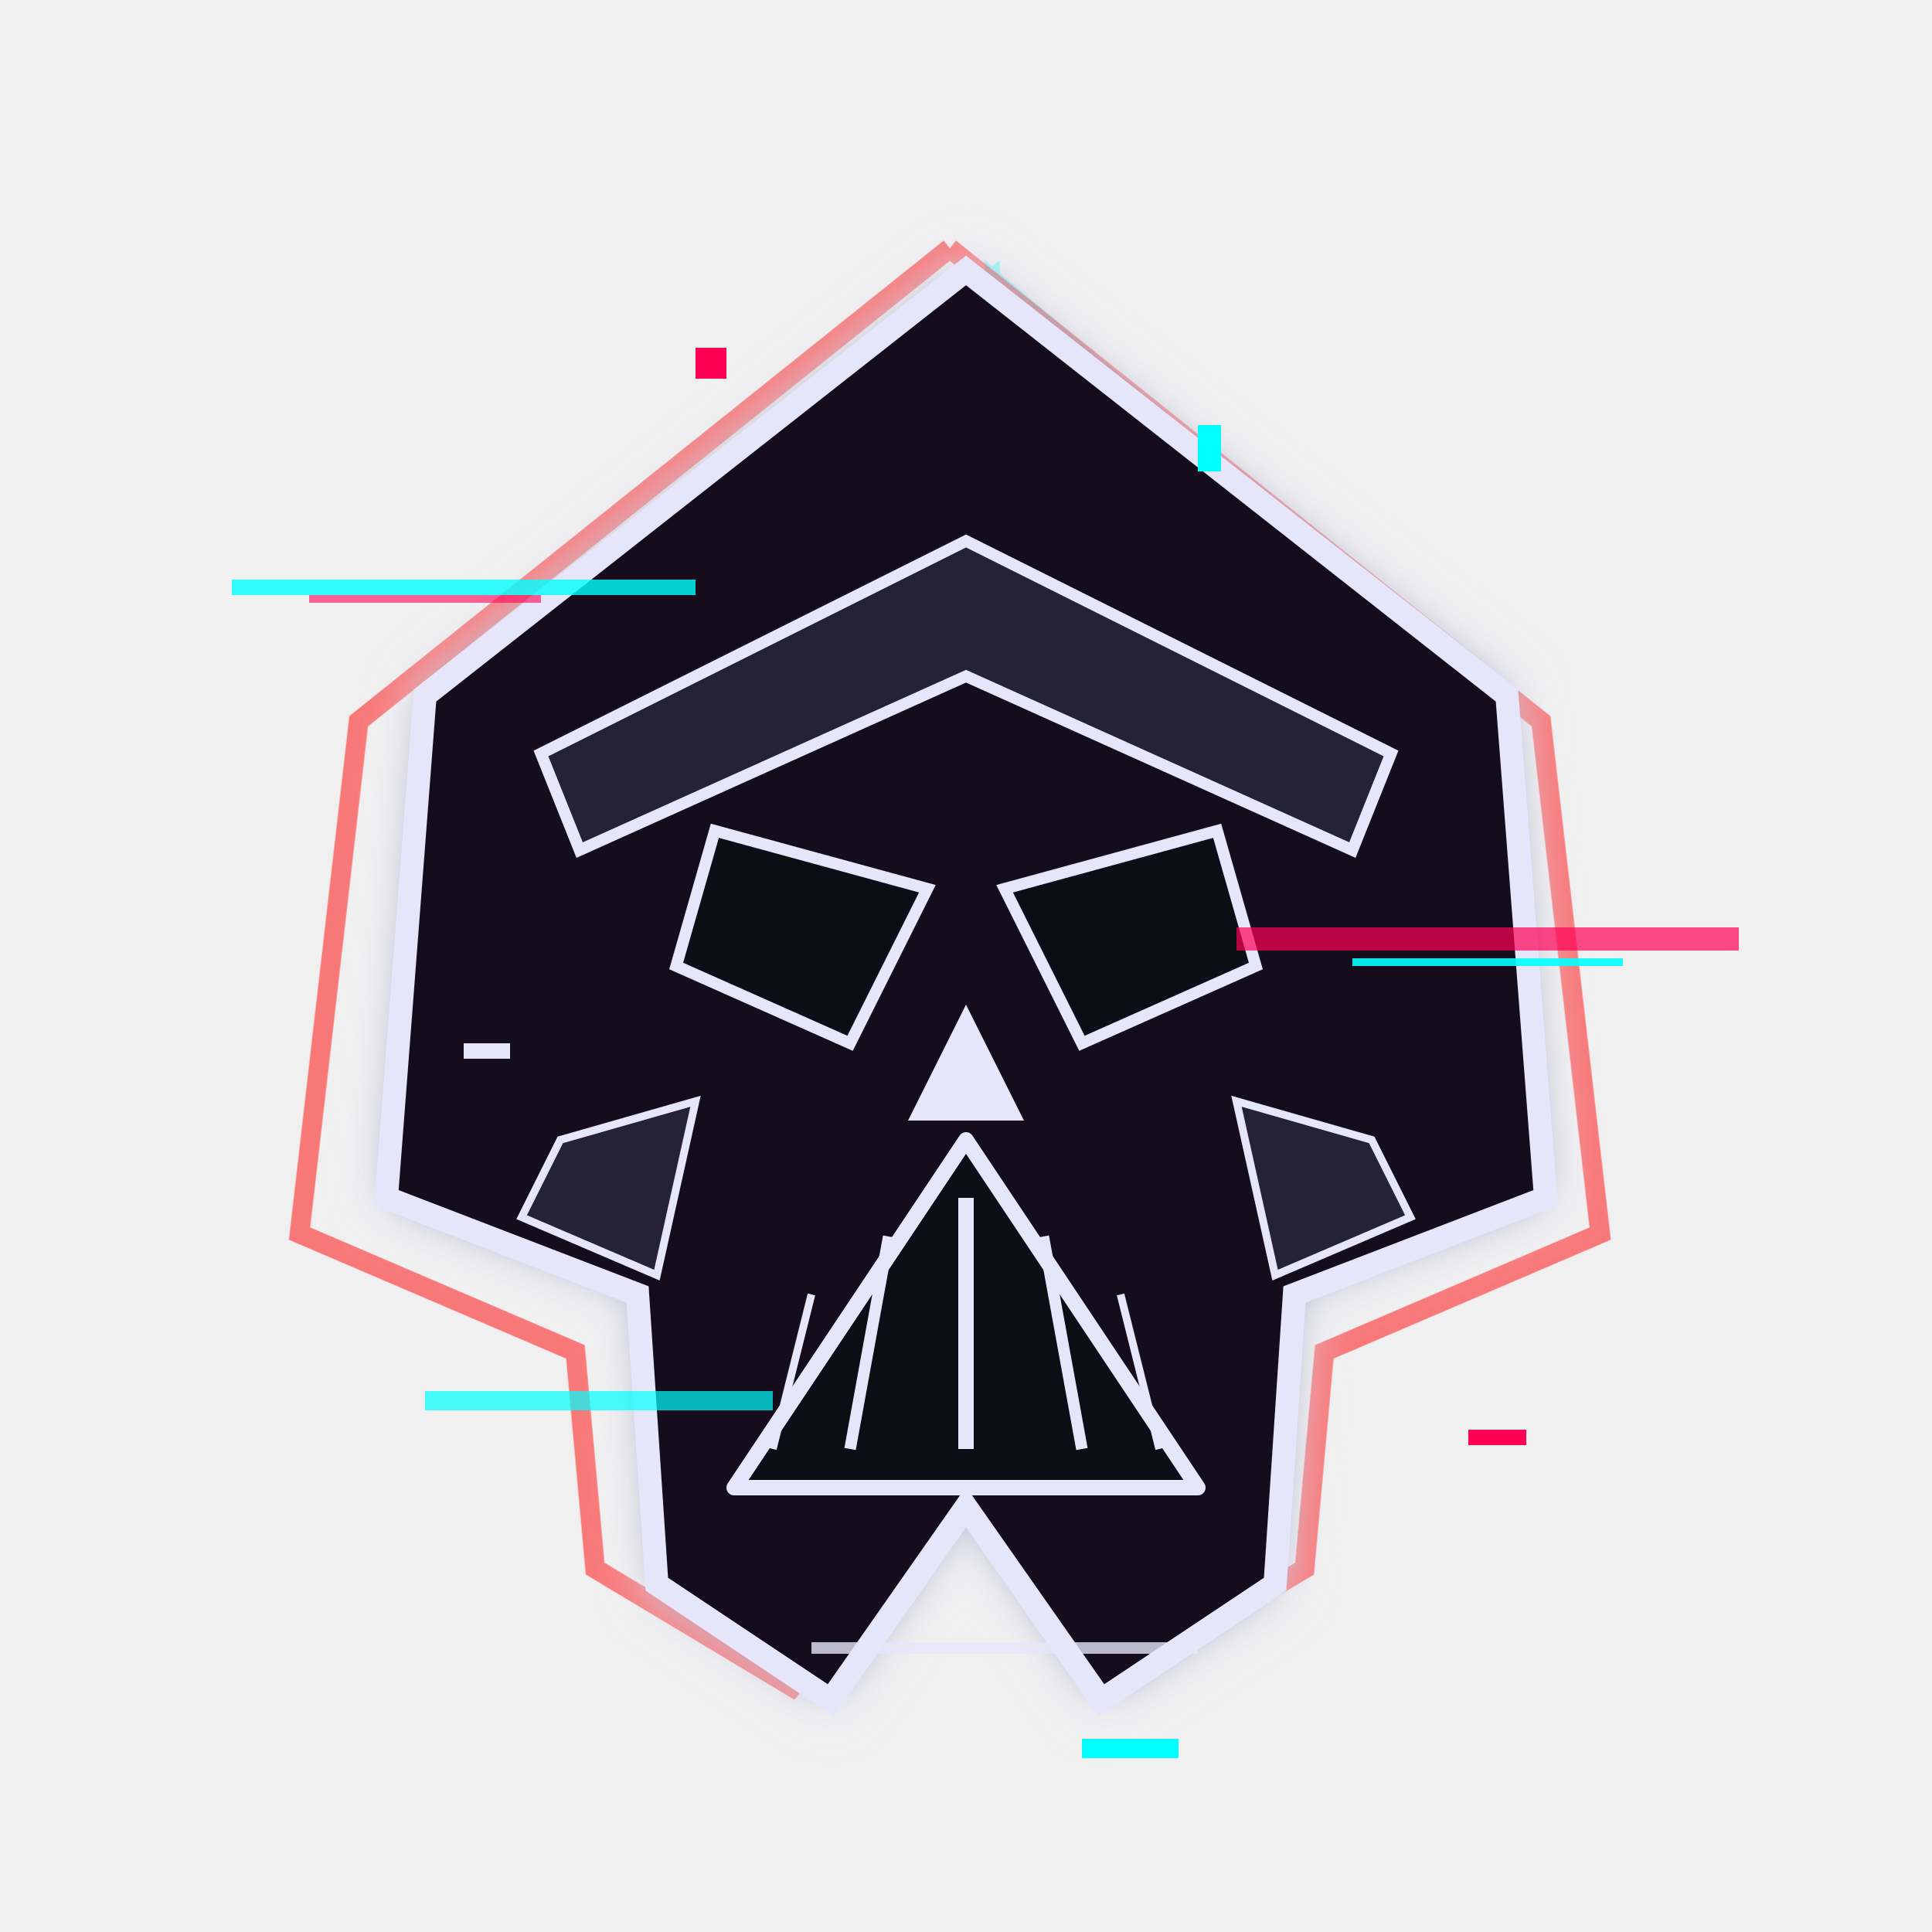
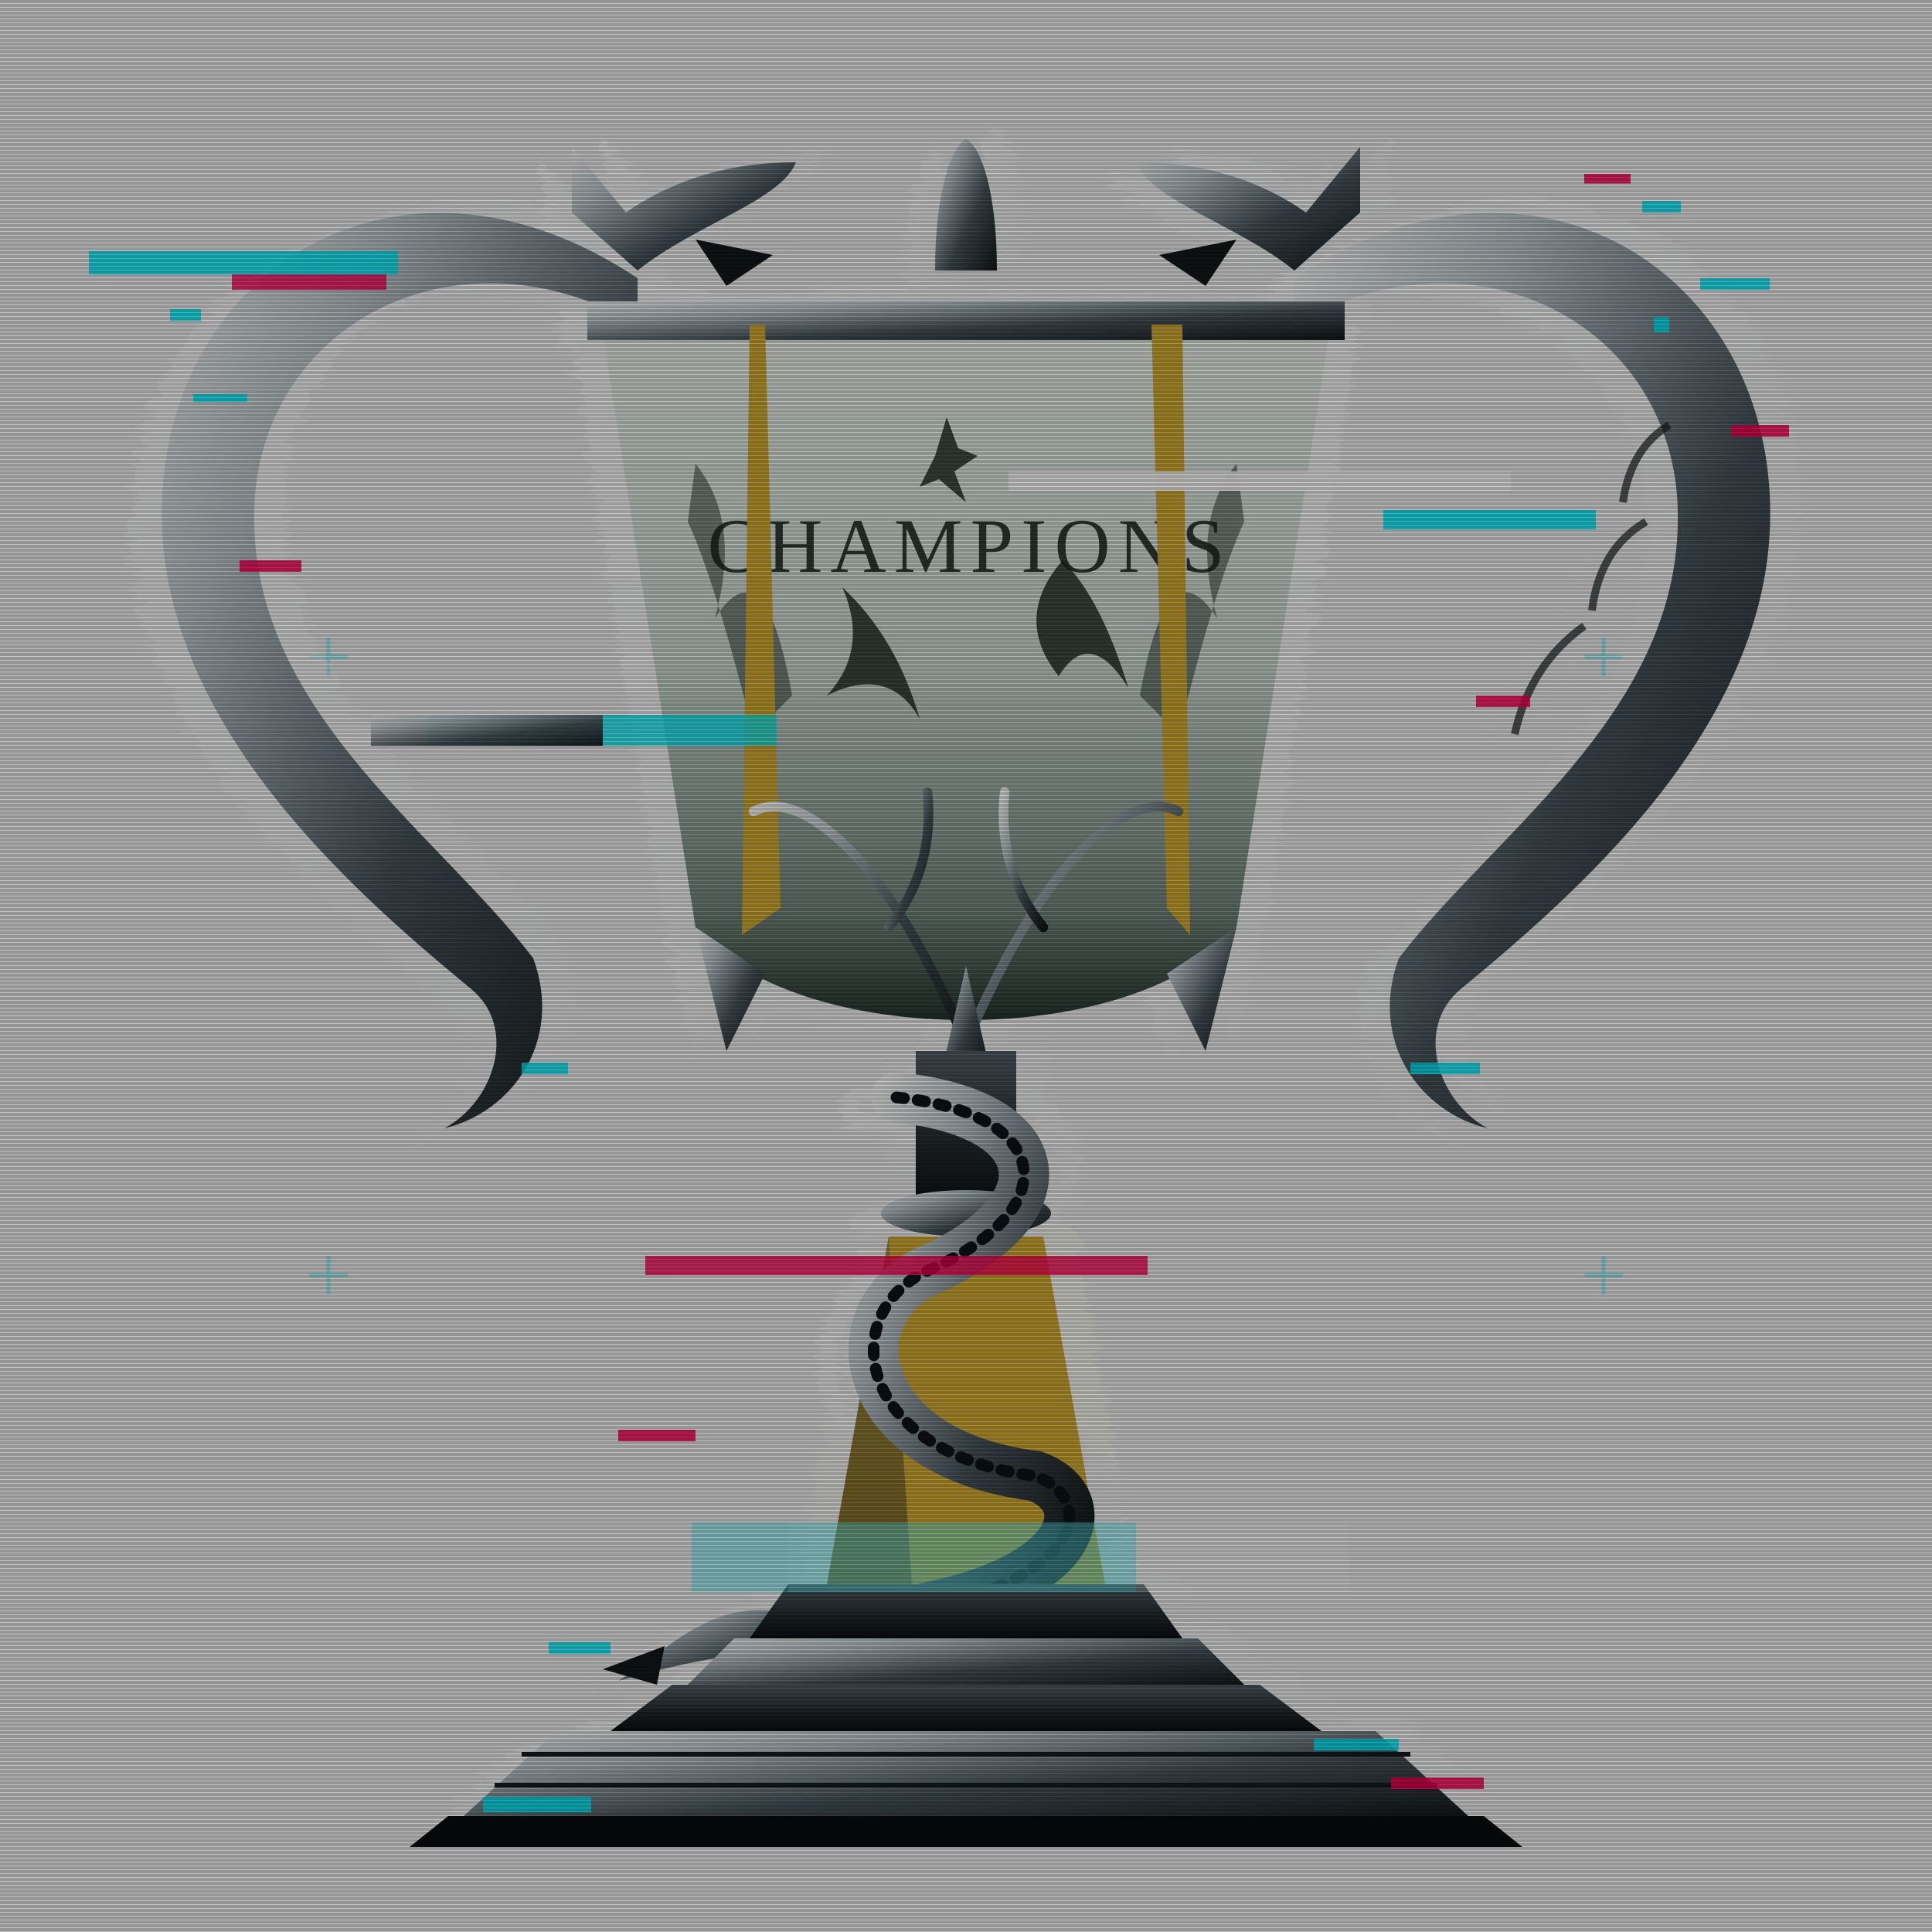
<svg xmlns="http://www.w3.org/2000/svg" viewBox="0 0 500 500" width="500" height="500">
  <defs>
-     <radialGradient id="bg-glow" cx="50%" cy="50%" r="60%">
-       <stop offset="0%" stop-color="#150d2a" />
-       <stop offset="60%" stop-color="#07040d" />
-       <stop offset="100%" stop-color="#020105" />
-     </radialGradient>
-     <filter id="neon-glow" x="-20%" y="-20%" width="140%" height="140%">
-       <feGaussianBlur stdDeviation="6" result="blur" />
-       <feMerge>
-         <feMergeNode in="blur" />
-         <feMergeNode in="SourceGraphic" />
-       </feMerge>
+     <linearGradient id="chalice-glass" x1="0%" y1="0%" x2="0%" y2="100%">
+       <stop offset="0%" stop-color="#eff4ed" />
+       <stop offset="50%" stop-color="#cfdcd4" />
+       <stop offset="85%" stop-color="#73867c" />
+       <stop offset="100%" stop-color="#24332c" />
+     </linearGradient>
+     <linearGradient id="metal-sheen" x1="0%" y1="0%" x2="100%" y2="100%">
+       <stop offset="0%" stop-color="#ffffff" />
+       <stop offset="25%" stop-color="#c1cbcf" />
+       <stop offset="60%" stop-color="#49555c" />
+       <stop offset="100%" stop-color="#14181a" />
+     </linearGradient>
+     <linearGradient id="metal-dark" x1="0%" y1="0%" x2="0%" y2="100%">
+       <stop offset="0%" stop-color="#556066" />
+       <stop offset="60%" stop-color="#22282c" />
+       <stop offset="100%" stop-color="#0b0e10" />
+     </linearGradient>
+     <pattern id="scanlines" width="100" height="1" patternUnits="userSpaceOnUse">
+       <line x1="0" y1="0" x2="100" y2="0" stroke="#000000" stroke-width="1.8" opacity="0.38" />
+     </pattern>
+     <filter id="glitch-distort" x="-20%" y="-20%" width="140%" height="140%">
+       <feTurbulence type="fractalNoise" baseFrequency="0.035 0.85" numOctaves="1" result="noise" />
+       <feDisplacementMap in="SourceGraphic" in2="noise" scale="9" xChannelSelector="R" yChannelSelector="G" />
    </filter>
-     <filter id="glitch-red" x="-10%" y="-10%" width="120%" height="120%">
-       <feOffset dx="-3" dy="1" result="offset" />
-       <feColorMatrix type="matrix" values="1 0 0 0 1  0 0 0 0 0  0 0 0 0 0  0 0 0 1 0" />
-     </filter>
-     <filter id="glitch-cyan" x="-10%" y="-10%" width="120%" height="120%">
-       <feOffset dx="4" dy="-2" result="offset" />
-       <feColorMatrix type="matrix" values="0 0 0 0 0  0 1 0 0 1  0 0 1 0 1  0 0 0 1 0" />
-     </filter>
+     <g id="trophy-cup">
+       <path d="M 165 72                 C 105 32, 45 68, 42 128                 C 39 184, 88 228, 122 256                 C 134 266, 128 285, 115 292                C 132 288, 146 270, 138 248                C 112 214, 62 182, 66 128                C 70 82, 120 58, 165 84 Z" fill="url(#metal-sheen)" />
+       <path d="M 165 70 C 180 58, 202 52, 206 42 C 186 42, 172 48, 162 55 L 148 38 L 148 55 Z" fill="url(#metal-sheen)" />
+       <path d="M 180 62 L 200 66 L 188 74 Z" fill="#14181a" />
+       <path d="M 335 72                 C 395 32, 455 68, 458 128                 C 461 184, 412 228, 378 256                 C 366 266, 372 285, 385 292                C 368 288, 354 270, 362 248                C 388 214, 438 182, 434 128                C 430 82, 380 58, 335 84 Z" fill="url(#metal-sheen)" />
+       <path d="M 335 70 C 320 58, 298 52, 294 42 C 314 42, 328 48, 338 55 L 352 38 L 352 55 Z" fill="url(#metal-sheen)" />
+       <path d="M 320 62 L 300 66 L 312 74 Z" fill="#14181a" />
+       <path d="M 432 110 Q 422 116 420 130 M 426 135 Q 414 142 412 158 M 410 162 Q 396 172 392 190" stroke="#161c20" stroke-width="2" fill="none" opacity="0.7" />
+       <path d="M 242 70 C 242 50, 246 38, 250 36 C 254 38, 258 50, 258 70 Z" fill="url(#metal-sheen)" />
+       <path d="M 155 80 L 345 80 L 320 240 C 295 272, 205 272, 180 240 Z" fill="url(#chalice-glass)" />
+       <g fill="#18241d" opacity="0.8">
+         <path d="M 245 108 L 248 116 L 253 118 L 247 122 L 250 130 L 243 124 L 238 126 L 242 118 Z" />
+         <path d="M 218 152 Q 225 168 214 180 Q 230 172 238 186 Q 232 165 218 152 Z" />
+         <path d="M 275 145 Q 262 160 274 175 Q 282 162 292 178 Q 285 155 275 145 Z" />
+         <path d="M 180 120 Q 192 135 185 160 Q 198 140 205 180 L 195 190 Q 185 150 178 135 Z" opacity="0.6" />
+         <path d="M 320 120 Q 308 135 315 160 Q 302 140 295 180 L 305 190 Q 315 150 322 135 Z" opacity="0.6" />
+       </g>
+       <text x="250" y="148" text-anchor="middle" font-family="'Times New Roman', serif" font-size="20" letter-spacing="2" fill="#1b241e" opacity="0.88">CHAMPIONS</text>
+       <path d="M 152 78 Q 170 78 188 78 Q 206 78 224 78 Q 237 78 250 78 Q 263 78 276 78 Q 294 78 312 78 Q 330 78 348 78 L 348 88 Q 330 88 312 88 Q 294 88 276 88 Q 263 88 250 88 Q 237 88 224 88 Q 206 88 188 88 Q 170 88 152 88 Z" fill="url(#metal-sheen)" />
+       <path d="M 198 84 L 202 235 L 192 242 L 194 84 Z" fill="#D4AF37" />
+       <path d="M 298 84 L 302 235 L 308 242 L 306 84 Z" fill="#D4AF37" />
+       <g stroke="url(#metal-sheen)" stroke-width="2.5" fill="none" stroke-linecap="round">
+         <path d="M 250 270 Q 235 235 220 220 Q 205 205 195 210" />
+         <path d="M 230 240 Q 242 225 240 205" />
+         <path d="M 250 270 Q 265 235 280 220 Q 295 205 305 210" />
+         <path d="M 270 240 Q 258 225 260 205" />
+       </g>
+       <polygon points="180,240 188,272 198,252" fill="url(#metal-sheen)" />
+       <polygon points="320,240 312,272 302,252" fill="url(#metal-sheen)" />
+       <polygon points="250,250 244,276 256,276" fill="url(#metal-sheen)" />
+       <rect x="237" y="272" width="26" height="42" fill="url(#metal-dark)" />
+       <ellipse cx="250" cy="314" rx="22" ry="6" fill="url(#metal-sheen)" />
+       <polygon points="230,320 270,320 286,410 214,410" fill="#D4AF37" />
+       <polygon points="230,320 236,410 214,410" fill="url(#metal-dark)" opacity="0.4" />
+       <path d="M 232 284                 C 272 288, 276 312, 242 328                 C 216 338, 220 376, 268 382                 C 284 388, 280 408, 240 416" fill="none" stroke="url(#metal-sheen)" stroke-width="13" stroke-linecap="round" />
+       <path d="M 232 284                 C 272 288, 276 312, 242 328                 C 216 338, 220 376, 268 382                 C 284 388, 280 408, 240 416" fill="none" stroke="#0e1317" stroke-width="3" stroke-dasharray="2 3.5" stroke-linecap="round" />
+       <path d="M 205 418 C 185 412, 172 428, 160 435 C 178 430, 195 426, 216 428 Z" fill="url(#metal-sheen)" />
+       <polygon points="172,426 156,432 170,436" fill="#14181a" />
+       <polygon points="204,410 296,410 306,424 194,424" fill="url(#metal-dark)" />
+       <polygon points="190,424 310,424 322,436 178,436" fill="url(#metal-sheen)" />
+       <polygon points="174,436 326,436 342,448 158,448" fill="url(#metal-dark)" />
+       <polygon points="144,448 356,448 380,470 120,470" fill="url(#metal-sheen)" />
+       <polygon points="116,470 384,470 394,478 106,478" fill="#080b0e" />
+       <line x1="135" y1="454" x2="365" y2="454" stroke="#161c20" stroke-width="1.2" />
+       <line x1="128" y1="462" x2="372" y2="462" stroke="#161c20" stroke-width="1.2" />
+     </g>
  </defs>
-   <g filter="url(#glitch-cyan)" opacity="0.4" transform="scale(0.98) translate(8, 5)">
-     <polygon points="250,70 380,180 390,300 340,320 250,260" fill="none" stroke="#00ffff" stroke-width="4" />
-     <polygon points="250,70 120,180 110,300 160,320 250,260" fill="none" stroke="#00ffff" stroke-width="4" />
-     <polygon points="200,210 240,225 215,255" fill="#00ffff" />
-     <polygon points="300,210 260,225 285,255" fill="#00ffff" />
-     <polygon points="250,275 220,330 280,330" fill="none" stroke="#00ffff" stroke-width="6" />
+   <g stroke="#00f0ff" stroke-width="1" opacity="0.35">
+     <path d="M 85 165 L 85 175 M 80 170 L 90 170" />
+     <path d="M 415 165 L 415 175 M 410 170 L 420 170" />
+     <path d="M 415 325 L 415 335 M 410 330 L 420 330" />
+     <path d="M 85 325 L 85 335 M 80 330 L 90 330" />
  </g>
-   <g filter="url(#glitch-red)" opacity="0.5" transform="scale(1.02) translate(-6, -3)">
-     <path d="M 250,65 L 400,185 L 415,315 L 345,345 L 340,400 L 290,430 L 250,380" fill="none" stroke="#ff0055" stroke-width="5" stroke-linejoin="miter" />
-     <path d="M 250,65 L 100,185 L 85,315 L 155,345 L 160,400 L 210,430 L 250,380" fill="none" stroke="#ff0055" stroke-width="5" stroke-linejoin="miter" />
-     <polygon points="250,285 205,365 295,365" fill="#ff0055" />
+   <g color="#00f0ff" transform="translate(-8, 3)" opacity="0.75" style="mix-blend-mode: screen;" filter="url(#glitch-distort)">
+     <use href="#trophy-cup" />
  </g>
-   <g filter="url(#neon-glow)">
-     <path d="M 250,70               L 390,180 L 400,310 L 335,335 L 330,410 L 285,440 L 250,390               L 215,440 L 170,410 L 165,335 L 100,310 L 110,180 Z" fill="#13111c" stroke="#e6e6fa" stroke-width="6" stroke-linejoin="miter" />
-     <path d="M 140,195 L 250,140 L 360,195 L 350,220 L 250,175 L 150,220 Z" fill="#252136" stroke="#e6e6fa" stroke-width="3" />
-     <polygon points="185,215 240,230 220,270 175,250" fill="#0c0a12" stroke="#e6e6fa" stroke-width="3" />
-     <polygon points="315,215 260,230 280,270 325,250" fill="#0c0a12" stroke="#e6e6fa" stroke-width="3" />
-     <polygon points="250,260 235,290 265,290" fill="#e6e6fa" />
-     <polygon points="250,295 190,385 310,385" fill="#0c0a12" stroke="#e6e6fa" stroke-width="4" stroke-linejoin="round" />
-     <line x1="250" y1="310" x2="250" y2="375" stroke="#e6e6fa" stroke-width="4" />
-     <line x1="230" y1="320" x2="220" y2="375" stroke="#e6e6fa" stroke-width="3" />
-     <line x1="210" y1="335" x2="200" y2="375" stroke="#e6e6fa" stroke-width="2" />
-     <line x1="270" y1="320" x2="280" y2="375" stroke="#e6e6fa" stroke-width="3" />
-     <line x1="290" y1="335" x2="300" y2="375" stroke="#e6e6fa" stroke-width="2" />
-     <polygon points="145,295 180,285 170,330 135,315" fill="#252136" stroke="#e6e6fa" stroke-width="2" />
-     <polygon points="355,295 320,285 330,330 365,315" fill="#252136" stroke="#e6e6fa" stroke-width="2" />
+   <g color="#ff0055" transform="translate(8, -3)" opacity="0.75" style="mix-blend-mode: screen;" filter="url(#glitch-distort)">
+     <use href="#trophy-cup" />
  </g>
-   <rect x="60" y="150" width="120" height="4" fill="#00ffff" opacity="0.8" />
-   <rect x="80" y="154" width="60" height="2" fill="#ff0055" opacity="0.6" />
-   <rect x="320" y="240" width="130" height="6" fill="#ff0055" opacity="0.7" />
-   <rect x="350" y="248" width="70" height="2" fill="#00ffff" opacity="0.9" />
-   <rect x="110" y="360" width="90" height="5" fill="#00ffff" opacity="0.7" />
-   <rect x="210" y="425" width="100" height="3" fill="#e6e6fa" opacity="0.8" />
-   <rect x="180" y="90" width="8" height="8" fill="#ff0055" />
-   <rect x="310" y="110" width="6" height="12" fill="#00ffff" />
-   <rect x="120" y="270" width="12" height="4" fill="#e6e6fa" />
-   <rect x="380" y="370" width="15" height="4" fill="#ff0055" />
-   <rect x="280" y="450" width="25" height="5" fill="#00ffff" />
+   <use href="#trophy-cup" />
+   <rect x="35" y="65" width="80" height="6" fill="#00f0ff" opacity="0.85" transform="translate(-12, 0)" />
+   <rect x="50" y="71" width="40" height="4" fill="#ff0055" opacity="0.8" transform="translate(10, 0)" />
+   <rect x="235" y="122" width="130" height="5" fill="#ffffff" opacity="0.95" transform="translate(26, 0)" />
+   <rect x="320" y="132" width="55" height="5" fill="#00f0ff" opacity="0.85" transform="translate(38, 0)" />
+   <rect x="95" y="185" width="90" height="8" fill="#00f0ff" opacity="0.75" transform="translate(16, 0)" />
+   <rect x="110" y="185" width="60" height="8" fill="url(#metal-sheen)" opacity="0.95" transform="translate(-14, 0)" />
+   <rect x="185" y="325" width="130" height="5" fill="#ff0055" opacity="0.8" transform="translate(-18, 0)" />
+   <rect x="180" y="394" width="145" height="18" fill="#ffffff" opacity="0.25" transform="translate(24, 0)" />
+   <rect x="195" y="394" width="115" height="18" fill="#00f0ff" opacity="0.3" transform="translate(-16, 0)" />
+   <g fill="#00f0ff" opacity="0.85">
+     <rect x="44" y="80" width="8" height="3" />
+     <rect x="50" y="102" width="14" height="2" />
+     <rect x="425" y="52" width="10" height="3" />
+     <rect x="440" y="72" width="18" height="3" />
+     <rect x="428" y="82" width="4" height="4" />
+     <rect x="135" y="275" width="12" height="3" />
+     <rect x="365" y="275" width="18" height="3" />
+     <rect x="142" y="425" width="16" height="3" />
+     <rect x="340" y="450" width="22" height="3" />
+     <rect x="125" y="465" width="28" height="4" />
+   </g>
+   <g fill="#ff0055" opacity="0.85">
+     <rect x="448" y="110" width="15" height="3" />
+     <rect x="410" y="45" width="12" height="2.5" />
+     <rect x="62" y="145" width="16" height="3" />
+     <rect x="382" y="180" width="14" height="3" />
+     <rect x="160" y="370" width="20" height="3" />
+     <rect x="360" y="460" width="24" height="3" />
+   </g>
+   <rect width="100%" height="100%" fill="url(#scanlines)" pointer-events="none" />
</svg>
